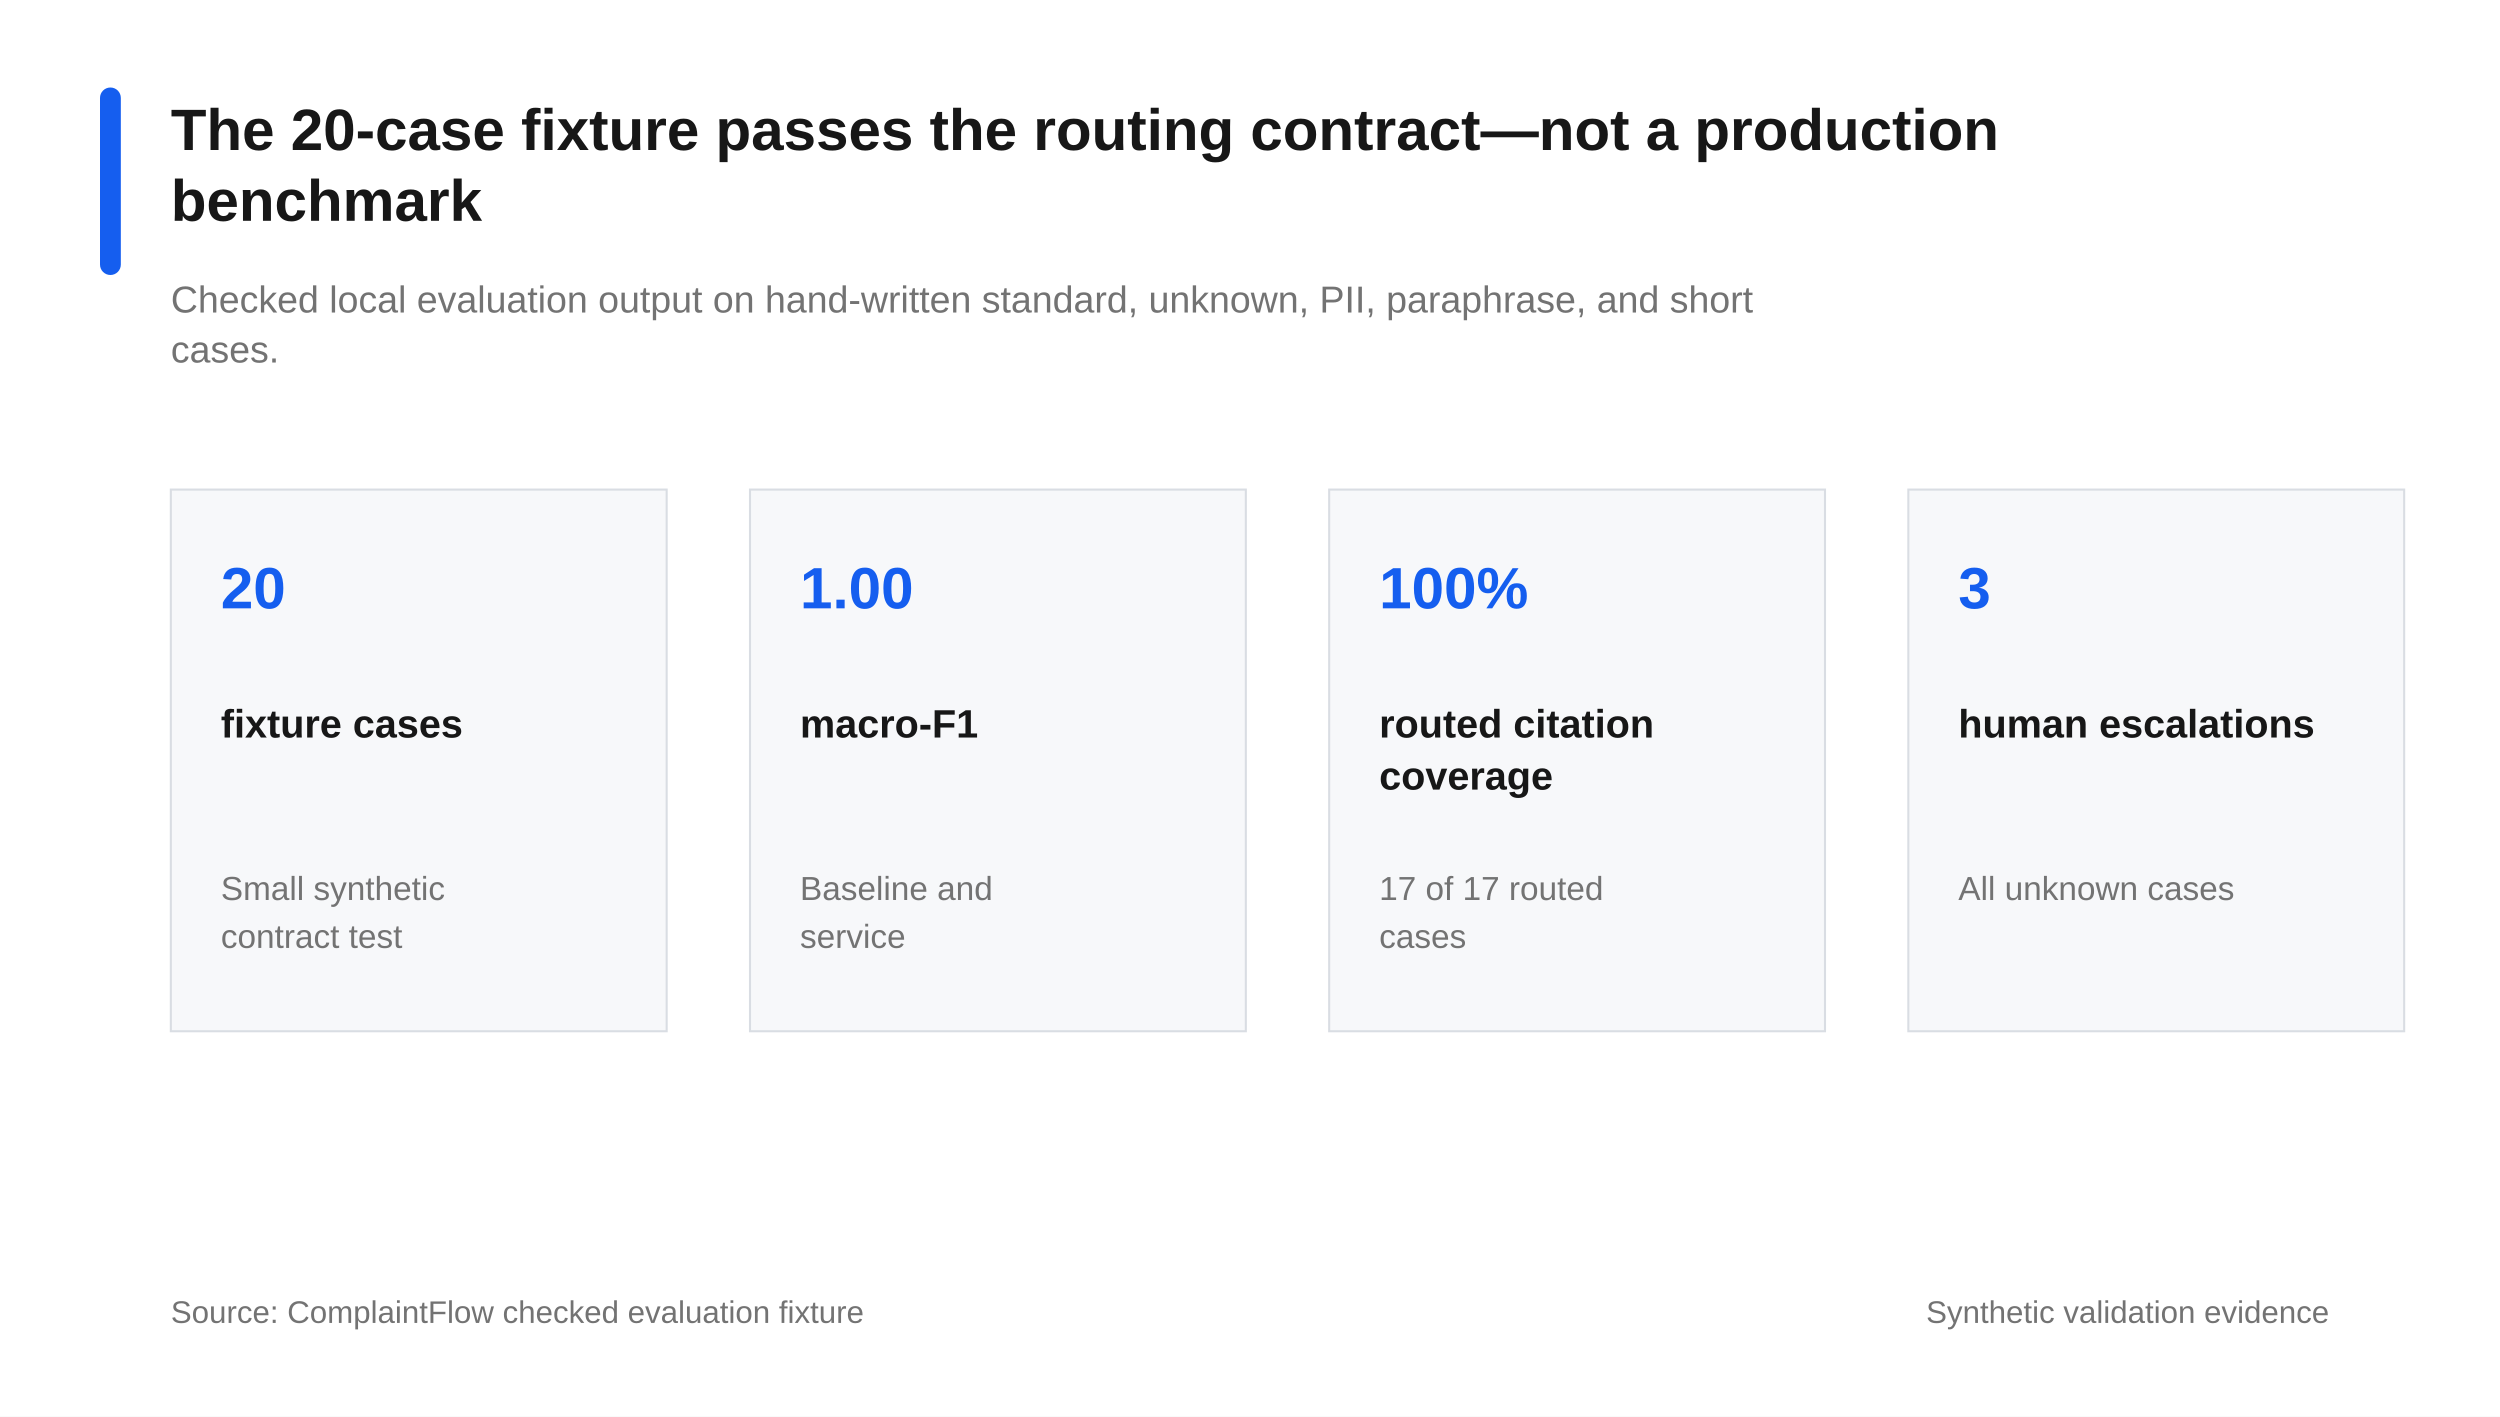
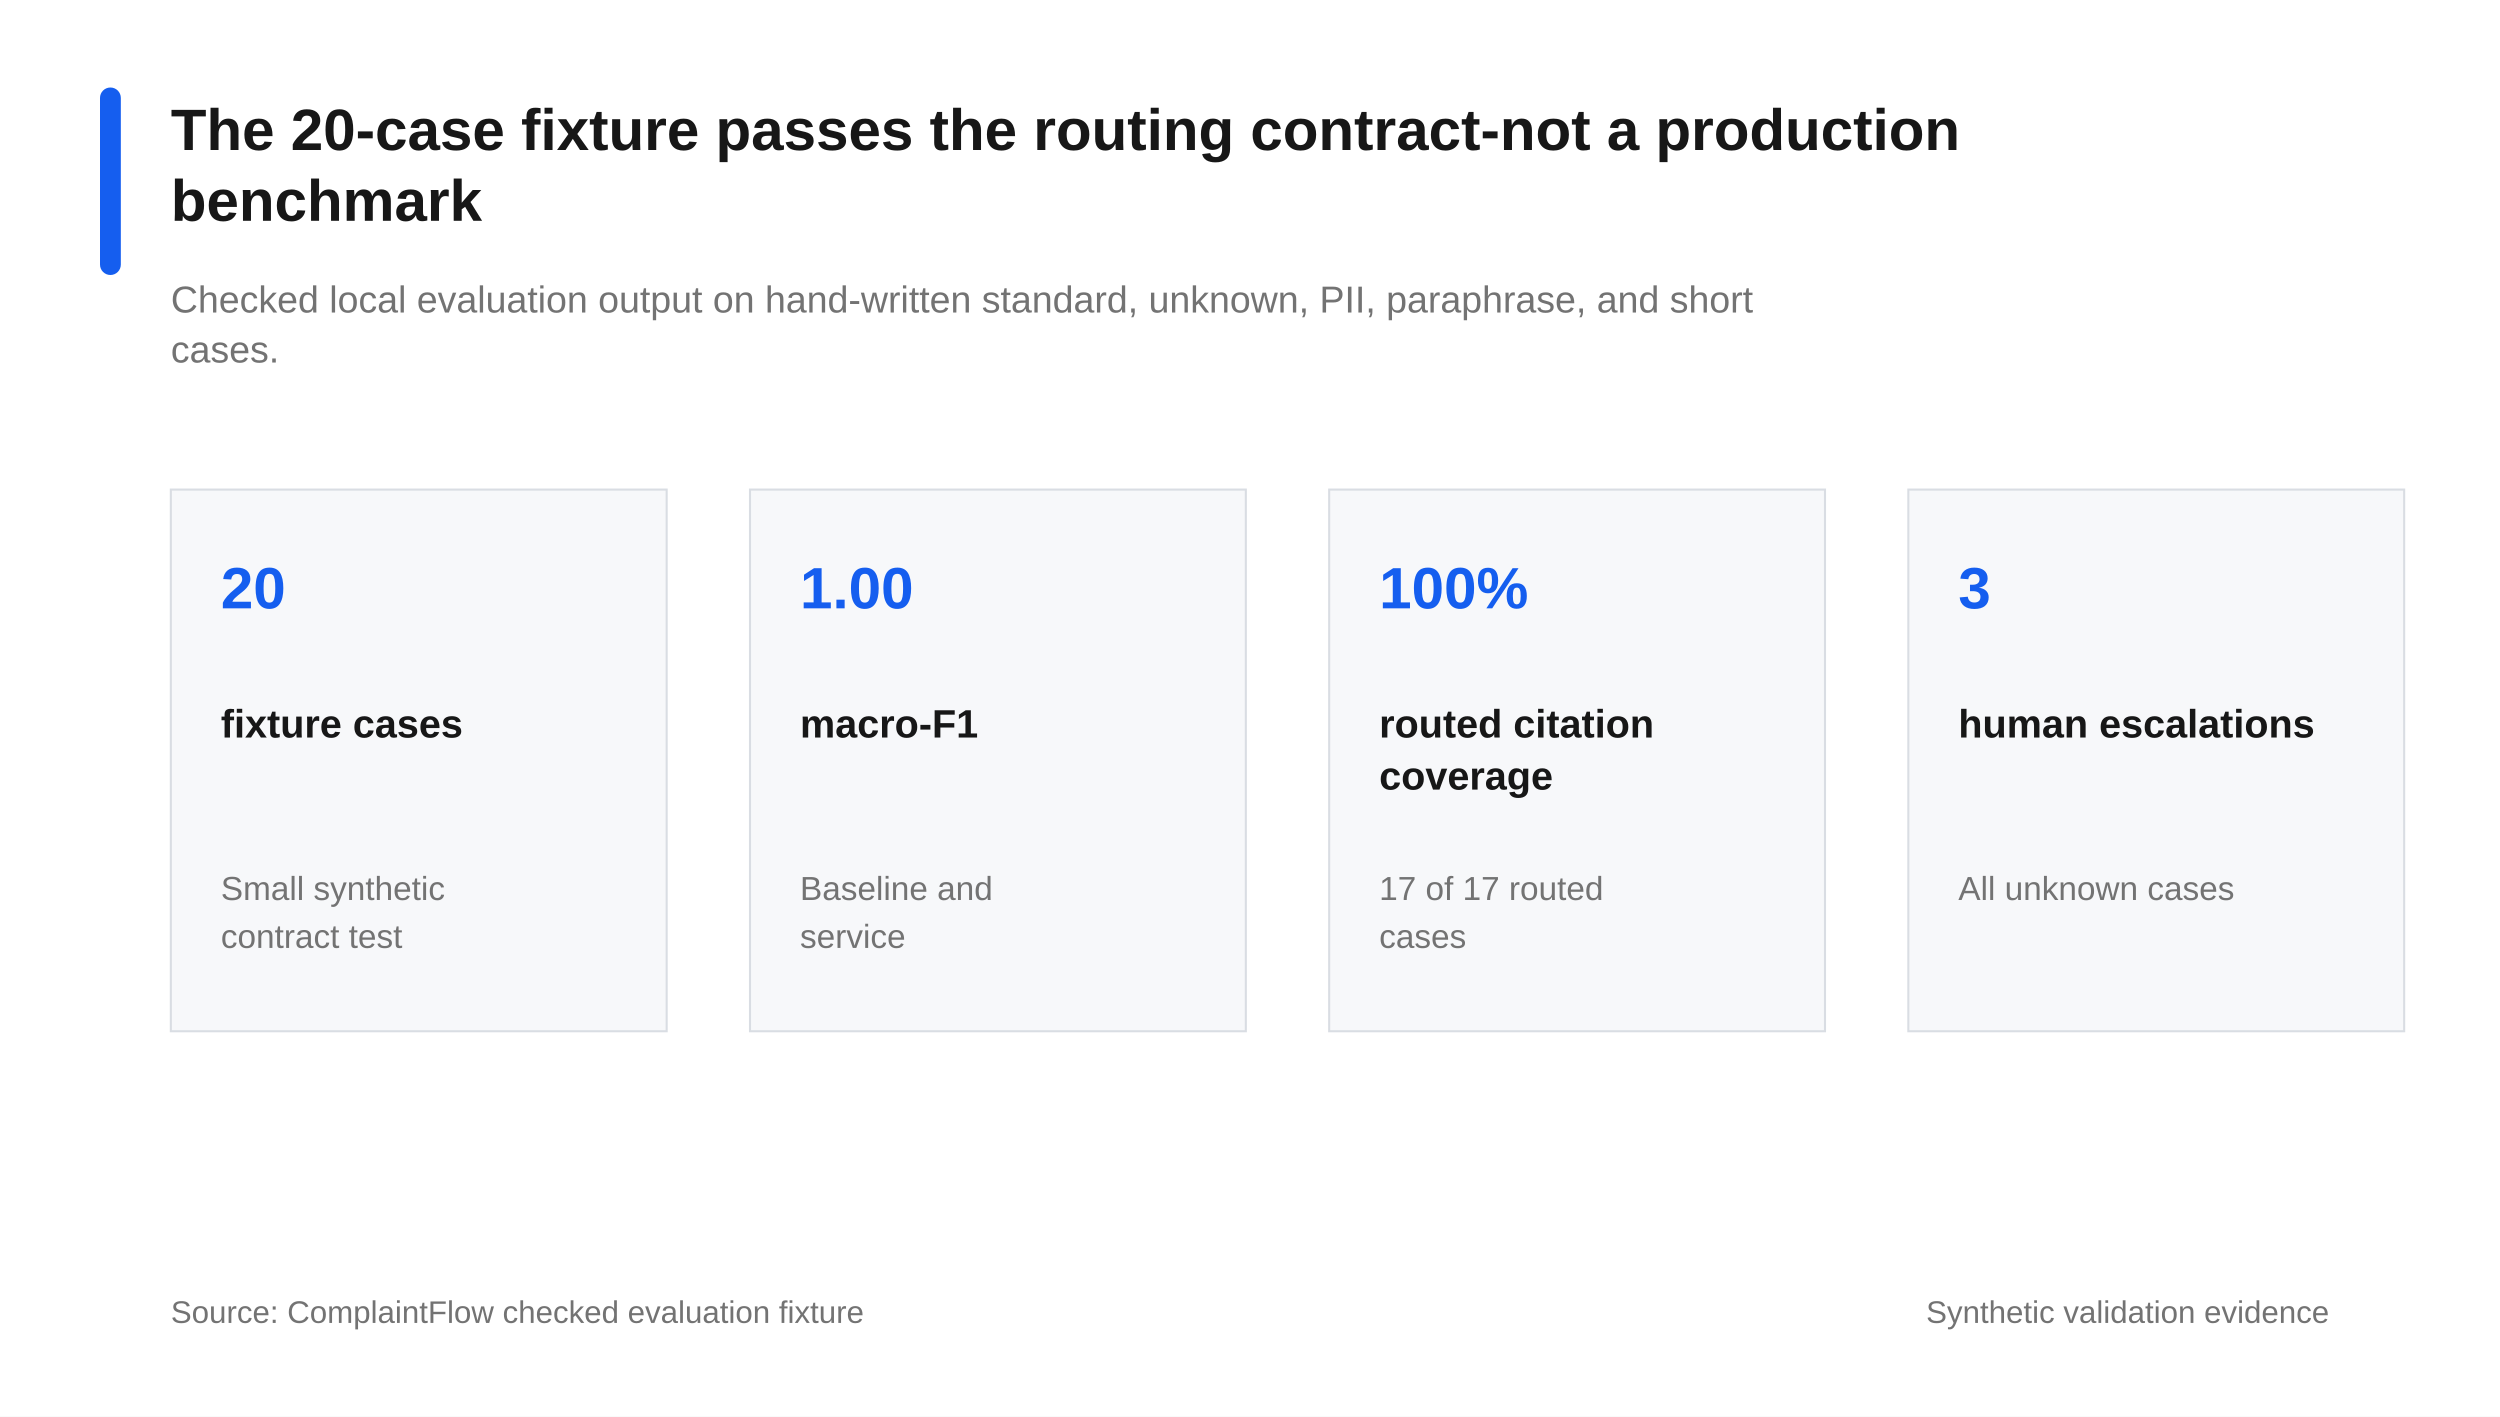
<svg xmlns="http://www.w3.org/2000/svg" width="1200" height="680" viewBox="0 0 1200 680" role="img" aria-labelledby="title desc">
  <rect width="1200" height="680" fill="#ffffff" />
  <rect x="48" y="42" width="10" height="90" rx="5" fill="#155eef" />
-   <text x="82" y="72" fill="#171717" font-family="Arial, sans-serif" font-size="28px" font-weight="700" text-anchor="start">The 20-case fixture passes the routing contract—not a production</text>
+   <text x="82" y="72" fill="#171717" font-family="Arial, sans-serif" font-size="28px" font-weight="700" text-anchor="start">The 20-case fixture passes the routing contract-not a production</text>
  <text x="82" y="106" fill="#171717" font-family="Arial, sans-serif" font-size="28px" font-weight="700" text-anchor="start">benchmark</text>
  <text x="82" y="150" fill="#737373" font-family="Arial, sans-serif" font-size="18px" font-weight="400" text-anchor="start">Checked local evaluation output on hand-written standard, unknown, PII, paraphrase, and short</text>
  <text x="82" y="174" fill="#737373" font-family="Arial, sans-serif" font-size="18px" font-weight="400" text-anchor="start">cases.</text>
  <rect x="82" y="235" width="238" height="260" fill="#f7f8fa" stroke="#d9dde3" />
  <text x="106" y="292" fill="#155eef" font-family="Arial, sans-serif" font-size="28px" font-weight="700" text-anchor="start">20</text>
  <text x="106" y="354" fill="#171717" font-family="Arial, sans-serif" font-size="19px" font-weight="700" text-anchor="start">fixture cases</text>
  <text x="106" y="432" fill="#737373" font-family="Arial, sans-serif" font-size="16px" font-weight="400" text-anchor="start">Small synthetic</text>
  <text x="106" y="455" fill="#737373" font-family="Arial, sans-serif" font-size="16px" font-weight="400" text-anchor="start">contract test</text>
  <rect x="360" y="235" width="238" height="260" fill="#f7f8fa" stroke="#d9dde3" />
  <text x="384" y="292" fill="#155eef" font-family="Arial, sans-serif" font-size="28px" font-weight="700" text-anchor="start">1.00</text>
  <text x="384" y="354" fill="#171717" font-family="Arial, sans-serif" font-size="19px" font-weight="700" text-anchor="start">macro-F1</text>
  <text x="384" y="432" fill="#737373" font-family="Arial, sans-serif" font-size="16px" font-weight="400" text-anchor="start">Baseline and</text>
  <text x="384" y="455" fill="#737373" font-family="Arial, sans-serif" font-size="16px" font-weight="400" text-anchor="start">service</text>
  <rect x="638" y="235" width="238" height="260" fill="#f7f8fa" stroke="#d9dde3" />
  <text x="662" y="292" fill="#155eef" font-family="Arial, sans-serif" font-size="28px" font-weight="700" text-anchor="start">100%</text>
  <text x="662" y="354" fill="#171717" font-family="Arial, sans-serif" font-size="19px" font-weight="700" text-anchor="start">routed citation</text>
  <text x="662" y="379" fill="#171717" font-family="Arial, sans-serif" font-size="19px" font-weight="700" text-anchor="start">coverage</text>
  <text x="662" y="432" fill="#737373" font-family="Arial, sans-serif" font-size="16px" font-weight="400" text-anchor="start">17 of 17 routed</text>
  <text x="662" y="455" fill="#737373" font-family="Arial, sans-serif" font-size="16px" font-weight="400" text-anchor="start">cases</text>
  <rect x="916" y="235" width="238" height="260" fill="#f7f8fa" stroke="#d9dde3" />
  <text x="940" y="292" fill="#155eef" font-family="Arial, sans-serif" font-size="28px" font-weight="700" text-anchor="start">3</text>
  <text x="940" y="354" fill="#171717" font-family="Arial, sans-serif" font-size="19px" font-weight="700" text-anchor="start">human escalations</text>
  <text x="940" y="432" fill="#737373" font-family="Arial, sans-serif" font-size="16px" font-weight="400" text-anchor="start">All unknown cases</text>
  <text x="82" y="635" fill="#737373" font-family="Arial, sans-serif" font-size="15px" font-weight="400" text-anchor="start">Source: ComplaintFlow checked evaluation fixture</text>
  <text x="1118" y="635" fill="#737373" font-family="Arial, sans-serif" font-size="15px" font-weight="400" text-anchor="end">Synthetic validation evidence</text>
</svg>
